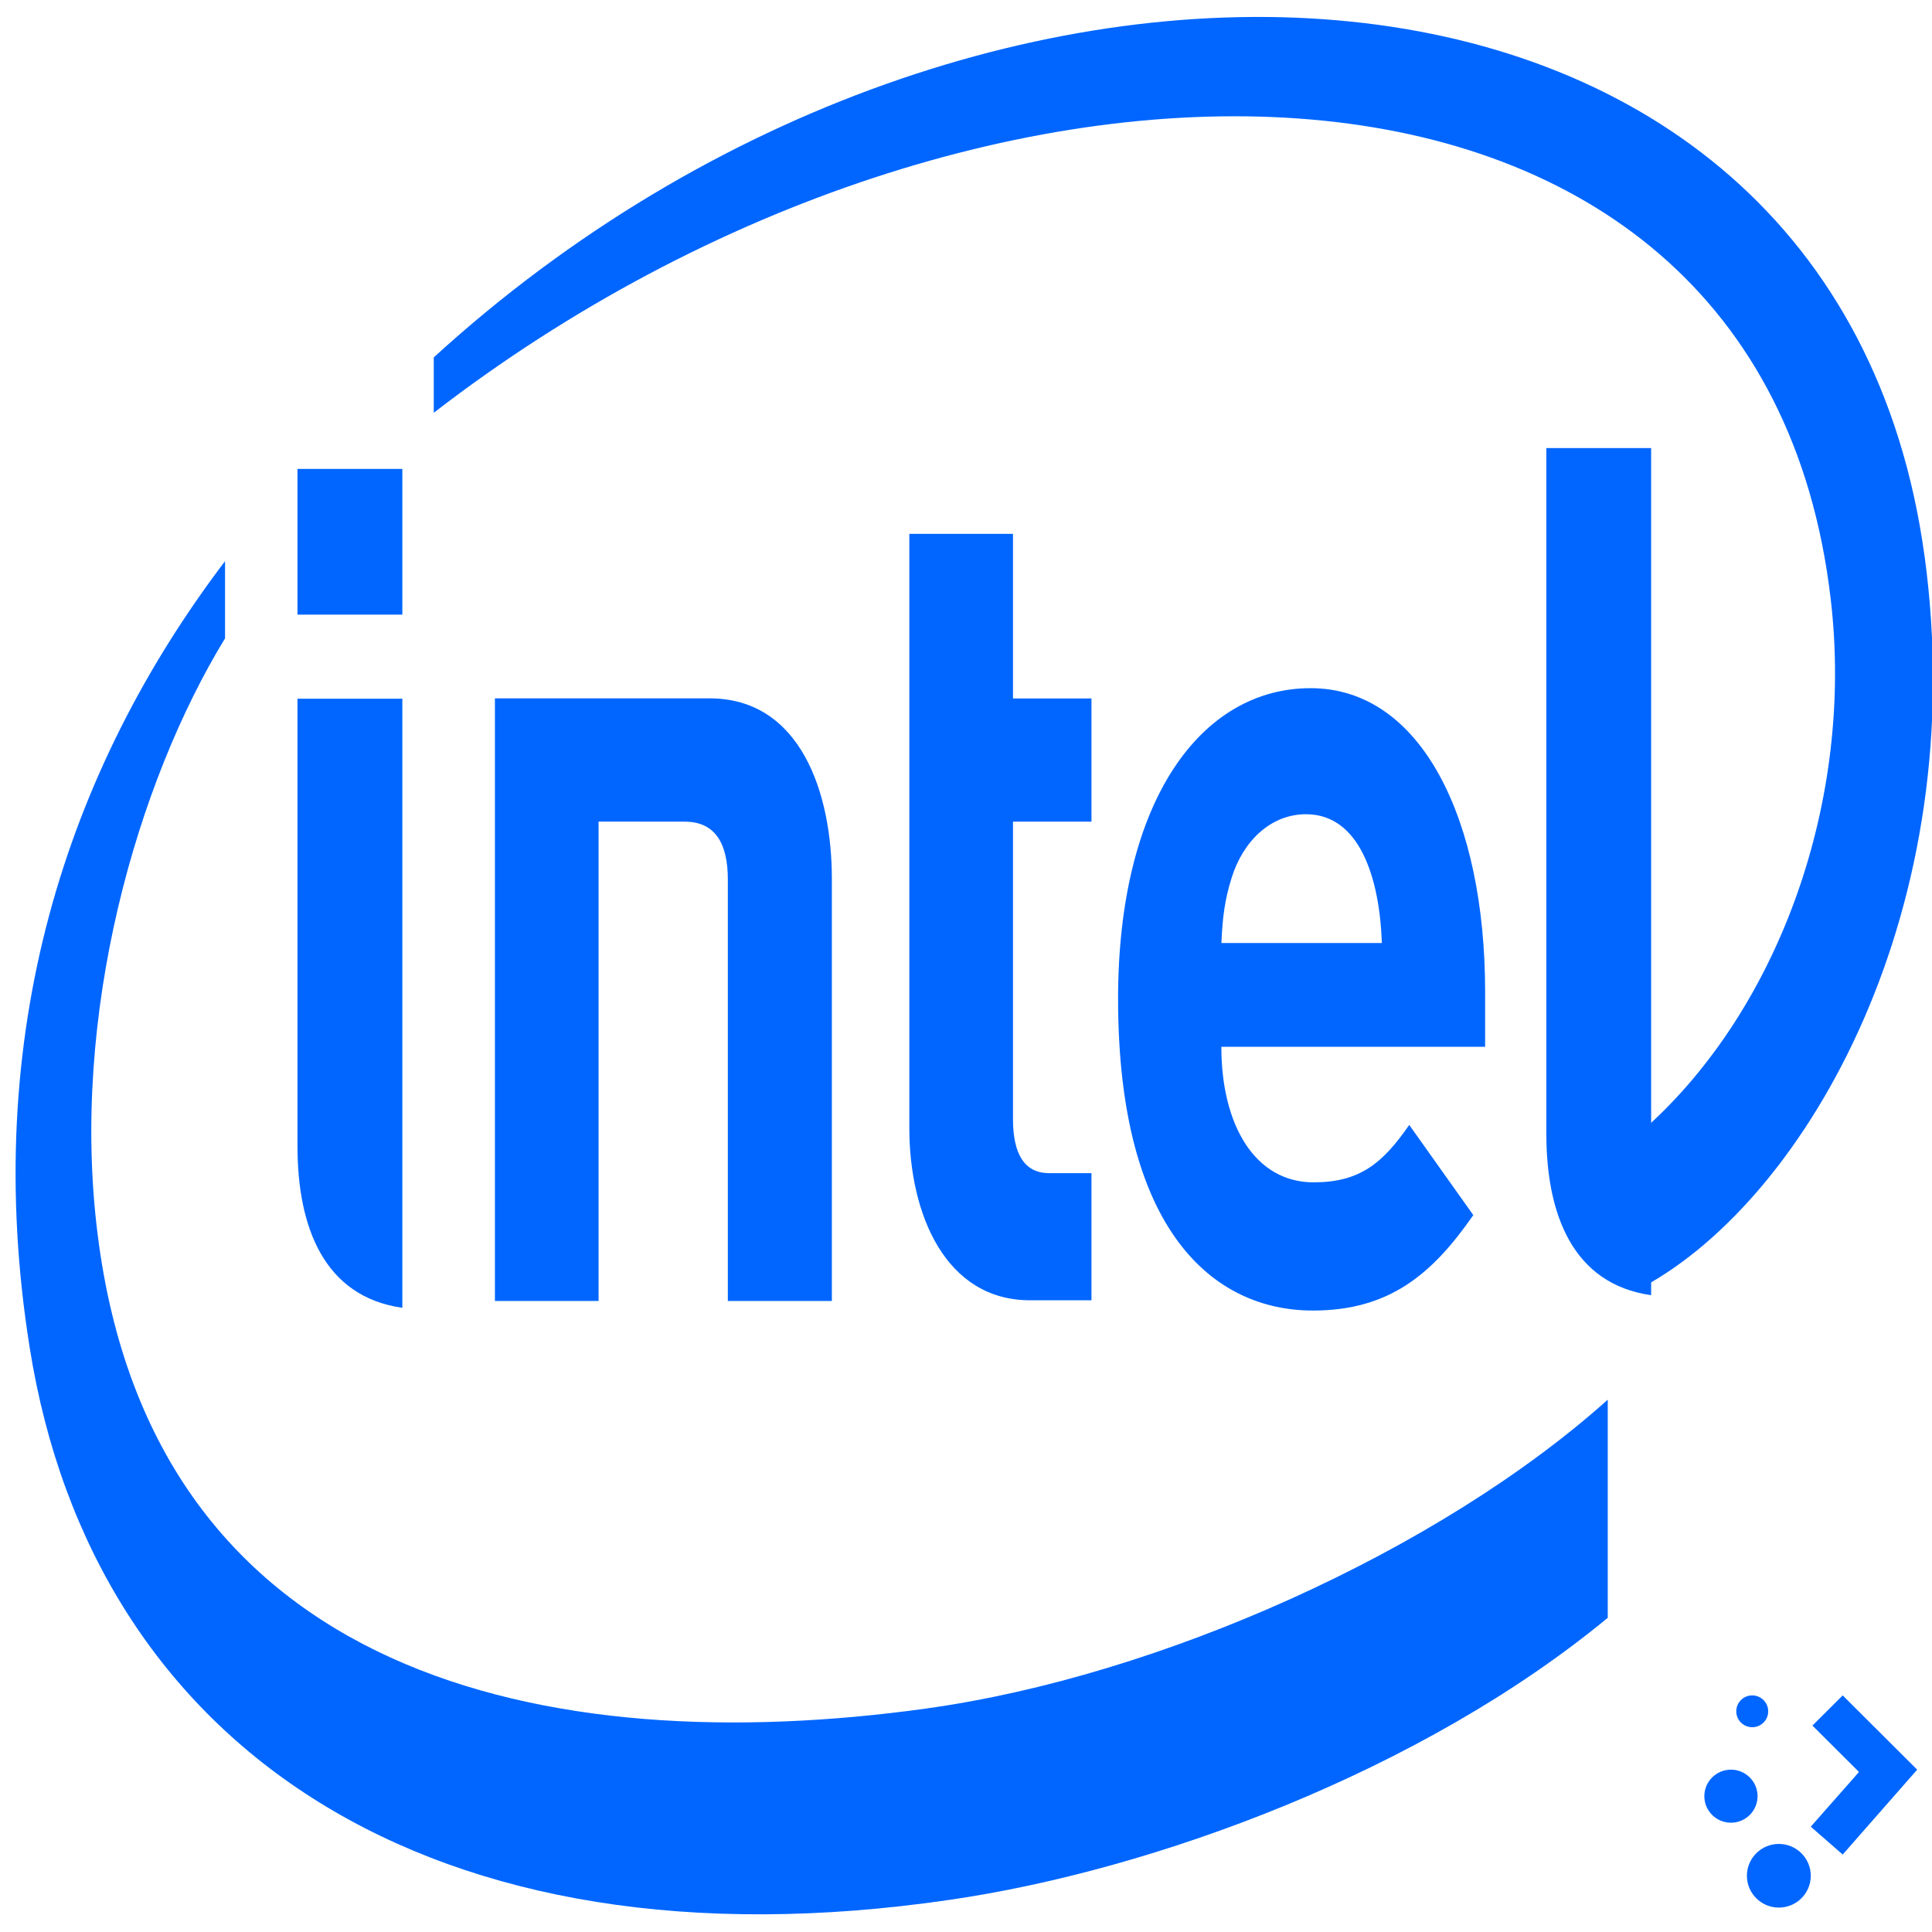
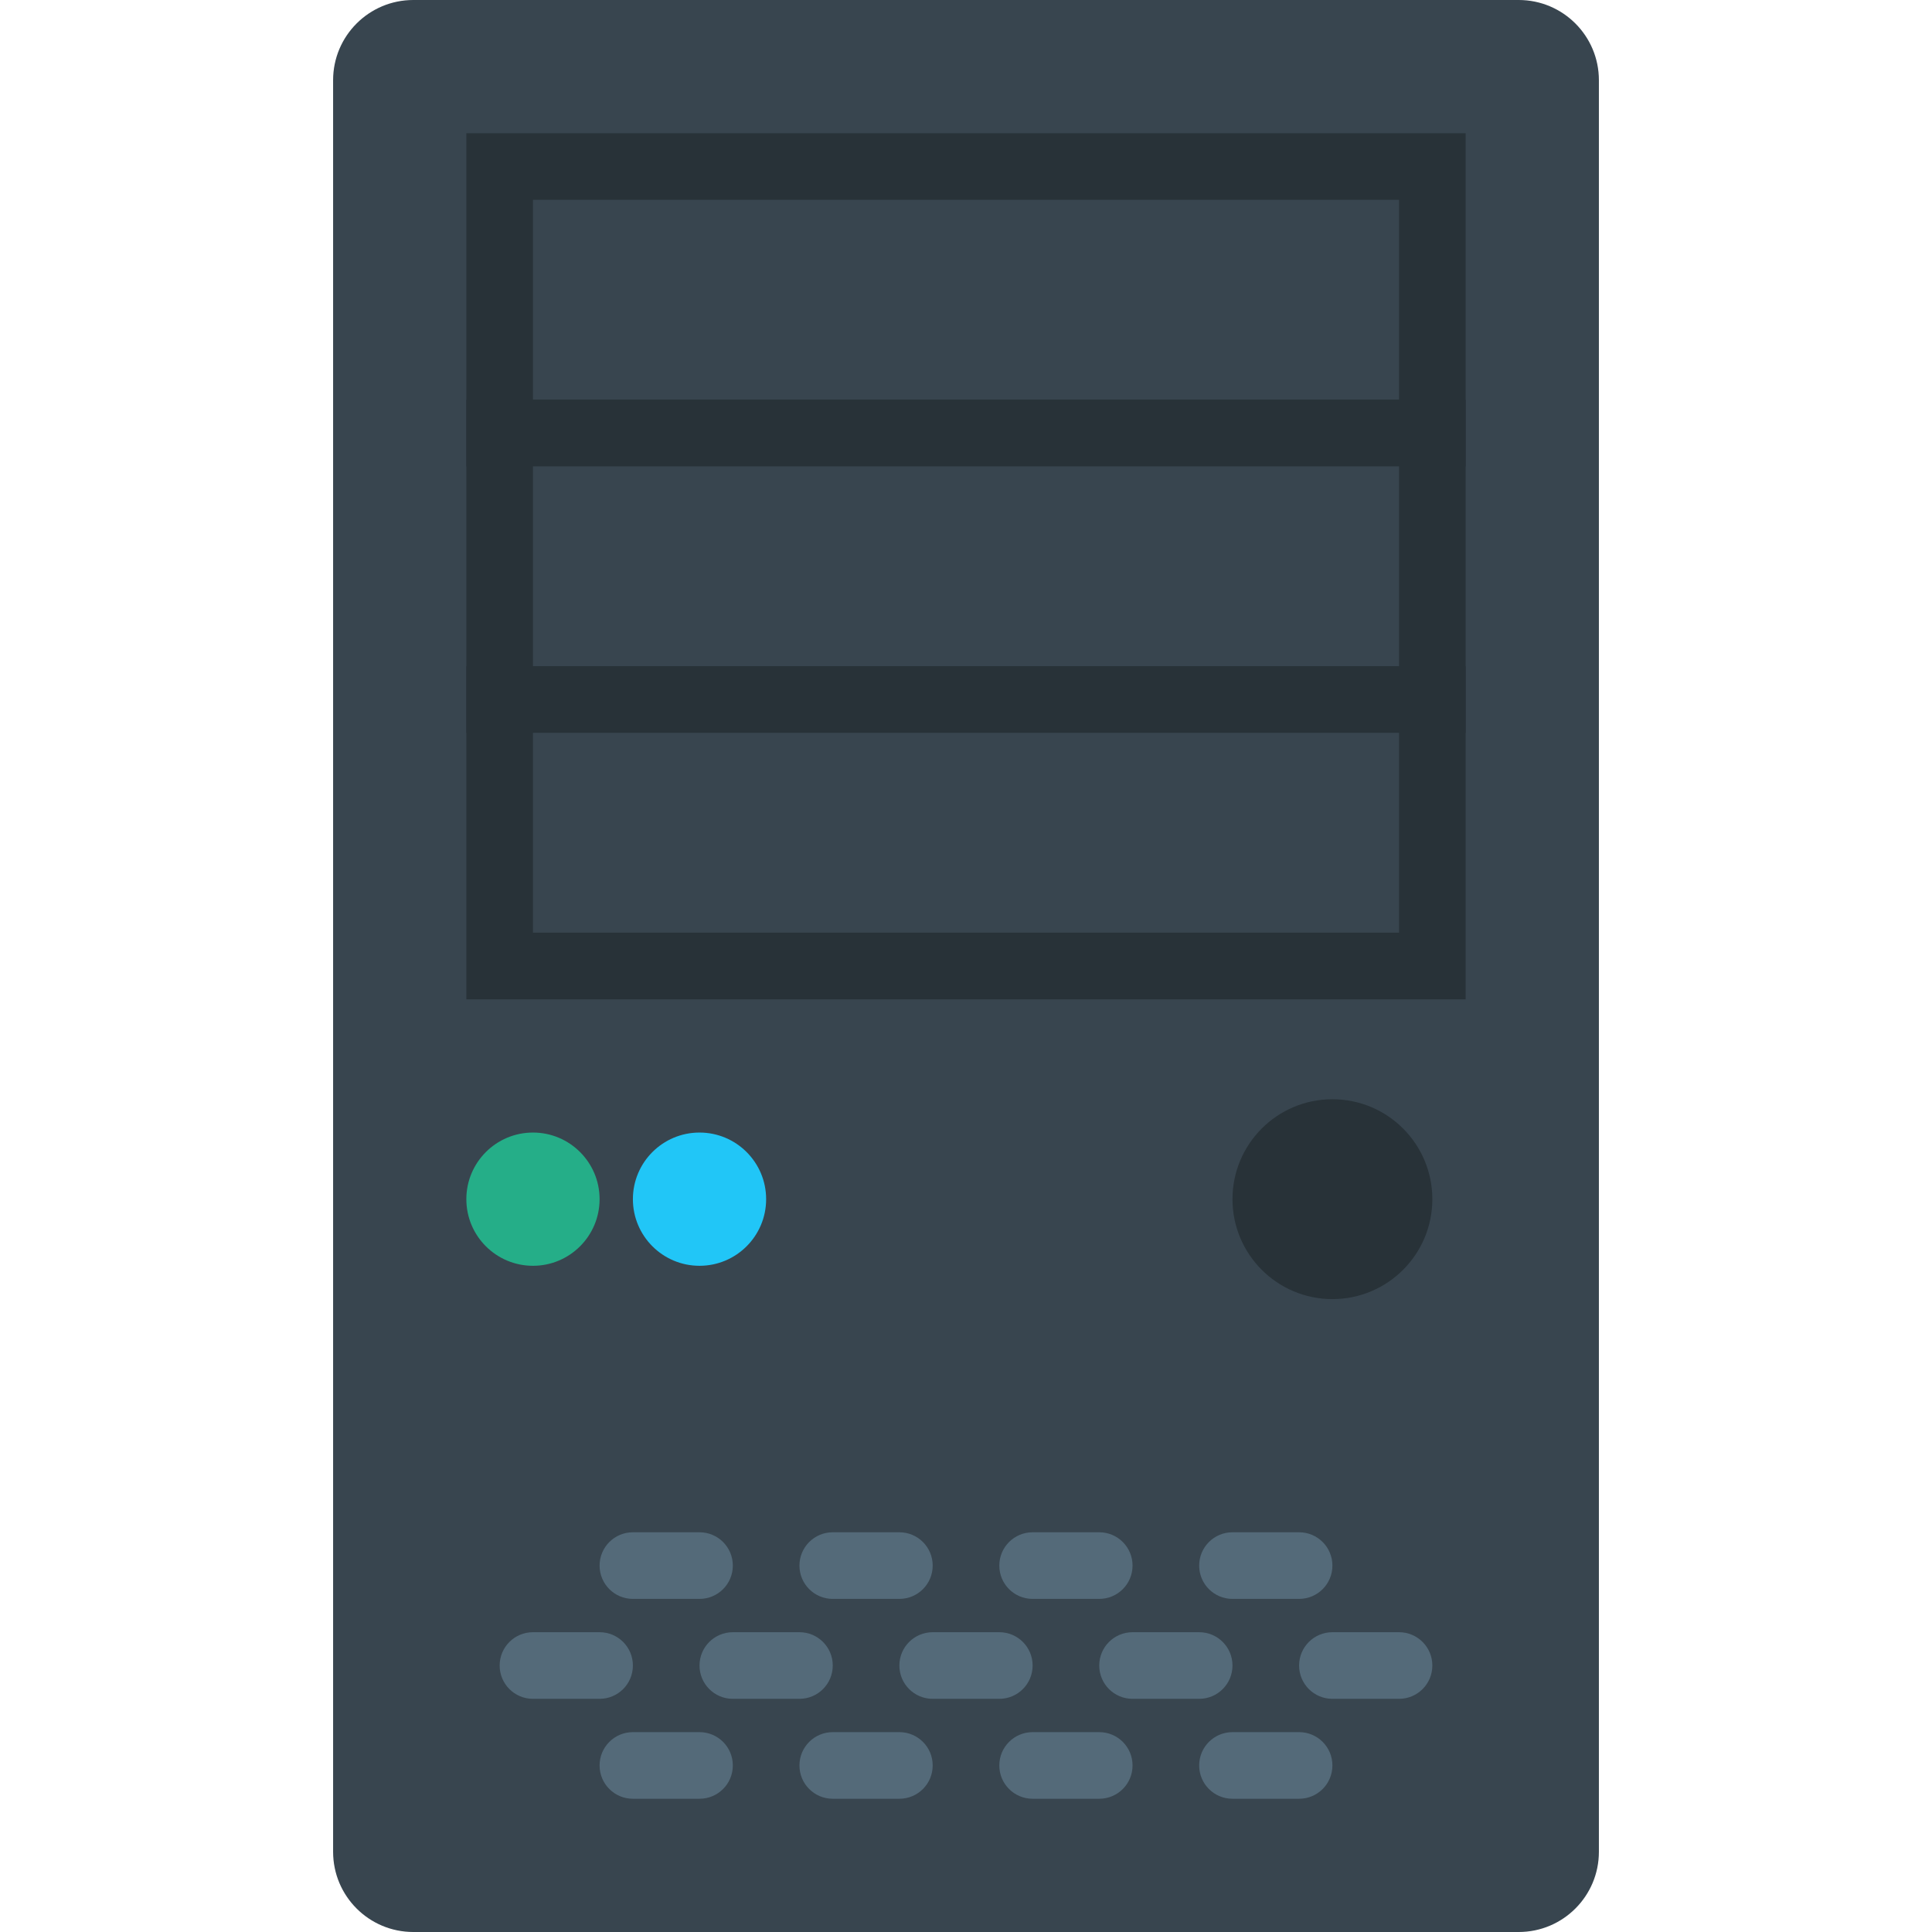
- <svg xmlns="http://www.w3.org/2000/svg" xmlns:xlink="http://www.w3.org/1999/xlink" viewBox="0 0 48 48" id="svg2" version="1.1">
-   <defs id="defs4">
-     <clipPath id="clipPath6">
-       <path d="m108.81 58c-1.56 0-2.81 1.254-2.81 2.812v24.375c0 1.559 1.25 2.813 2.81 2.813h24.375c1.57 0 2.82-1.254 2.82-2.812v-24.375c0-1.559-1.25-2.813-2.81-2.813h-24.375zm7.188 4.5h10v8.75h5l-10 13.75-10-13.75h5v-8.75" id="path8" />
-     </clipPath>
-     <filter color-interpolation-filters="sRGB" id="filter10">
-       <feGaussianBlur stdDeviation="1.71" id="feGaussianBlur12" />
-     </filter>
-     <filter color-interpolation-filters="sRGB" id="filter14">
-       <feGaussianBlur stdDeviation="1.2" id="feGaussianBlur16" />
-     </filter>
-     <filter color-interpolation-filters="sRGB" id="filter18">
-       <feGaussianBlur stdDeviation=".637" id="feGaussianBlur20" />
-     </filter>
-     <linearGradient gradientUnits="userSpaceOnUse" x1="-88" x2="-58" id="linearGradient22">
-       <stop stop-color="#499119" id="stop24" />
-       <stop offset="1" stop-color="#8fd625" id="stop26" />
-     </linearGradient>
-     <linearGradient xlink:href="#0" gradientUnits="userSpaceOnUse" y1="58" x2="0" y2="79.1" id="linearGradient28" />
-     <linearGradient gradientUnits="userSpaceOnUse" y1="72.38" x2="0" y2="63.54" id="linearGradient30">
-       <stop id="stop32" />
-       <stop offset="1" stop-opacity="0" id="stop34" />
-     </linearGradient>
-     <linearGradient id="2" x1="-42" x2="-6" gradientUnits="userSpaceOnUse" gradientTransform="matrix(0.723072,0,0,0.723072,-6.637664,-6.648181)">
-       <stop stop-color="#d3d3d3" id="stop37" />
-       <stop offset="1" stop-color="#fcf9f9" id="stop39" />
-     </linearGradient>
-     <linearGradient gradientUnits="userSpaceOnUse" gradientTransform="scale(1.0059.99417)" y1="92.54" x2="0" y2="7.02" id="linearGradient41">
-       <stop id="stop43" />
-       <stop offset="1" stop-opacity=".588" id="stop45" />
-     </linearGradient>
-     <linearGradient id="0">
-       <stop stop-color="#fff" id="stop48" />
-       <stop offset="1" stop-opacity="0" stop-color="#fff" id="stop50" />
-     </linearGradient>
-     <linearGradient xlink:href="#0" gradientUnits="userSpaceOnUse" y1="71.38" x2="0" y2="62.54" id="linearGradient52" />
-     <linearGradient id="1" x1="410.57" y1="547.8" x2="408.57" y2="499.8" gradientUnits="userSpaceOnUse" gradientTransform="matrix(0.90384,0,0,0.90384,-345.28,-449.44)">
-       <stop stop-color="#124da4" id="stop55" />
-       <stop offset="1" stop-color="#2896ff" id="stop57" />
-     </linearGradient>
-   </defs>
-   <g id="g65" style="font-family:'Bitstream Vera Sans'" transform="matrix(0.723072,0,0,0.723072,6.648181,6.637664)">
-     <g font-size="12.666" id="g67" style="font-size:12.666px">
-       <text y="10.813" x="877.23" id="text69" style="opacity:0.8">
-         <tspan y="10.813" x="877.23" id="tspan71" />
-       </text>
-       <text y="-29.929" x="901.19" id="text73" style="opacity:0.8">
-         <tspan y="-29.929" x="901.19" id="tspan75" />
-       </text>
-       <text y="-60.01" x="-569.37" id="text77" style="opacity:0.8">
-         <tspan y="-60.01" x="-569.37" id="tspan79" />
-       </text>
-       <text y="685.55" x="-2393.06" id="text81" style="opacity:0.8">
-         <tspan y="685.55" x="-2393.06" id="tspan83" />
-       </text>
-       <text y="-445.33" x="-454.88" id="text85" style="opacity:0.8">
-         <tspan y="-445.33" x="-454.88" id="tspan87" />
-       </text>
-       <text y="-858.8" x="352.72" id="text89" style="opacity:0.8">
-         <tspan y="-858.8" x="352.72" id="tspan91" />
-       </text>
-       <text y="-899.54" x="376.68" id="text93" style="opacity:0.8">
-         <tspan y="-899.54" x="376.68" id="tspan95" />
-       </text>
-       <text y="-906.75" x="-1114.78" id="text97" style="opacity:0.8">
-         <tspan y="-906.75" x="-1114.78" id="tspan99" />
-       </text>
-       <text y="-1179.98" x="345.76" id="text101" style="opacity:0.8">
-         <tspan y="-1179.98" x="345.76" id="tspan103" />
-       </text>
-       <text y="-553.29" x="1831.89" id="text105" style="opacity:0.8">
-         <tspan y="-553.29" x="1831.89" id="tspan107" />
-       </text>
-       <text y="-594.03" x="1855.85" id="text109" style="opacity:0.8">
-         <tspan y="-594.03" x="1855.85" id="tspan111" />
-       </text>
-       <text y="-601.24" x="364.38" id="text113" style="opacity:0.8">
-         <tspan y="-601.24" x="364.38" id="tspan115" />
-       </text>
-       <text y="-874.48" x="1824.93" id="text117" style="opacity:0.8">
-         <tspan y="-874.48" x="1824.93" id="tspan119" />
-       </text>
-       <text y="-649.34" x="-573.43" id="text121" style="opacity:0.8">
-         <tspan y="-649.34" x="-573.43" id="tspan123" />
-       </text>
-       <text y="96.22" x="-2397.12" id="text125" style="opacity:0.8">
-         <tspan y="96.22" x="-2397.12" id="tspan127" />
-       </text>
-       <text y="189.09" x="-682.36" id="text129" style="opacity:0.8">
-         <tspan y="189.09" x="-682.36" id="tspan131" />
-       </text>
-       <text y="9.908" x="426.66" id="text133" style="opacity:0.8">
-         <tspan y="9.908" x="426.66" id="tspan135" />
-       </text>
-       <text y="-30.834" x="450.62" id="text137" style="opacity:0.8">
-         <tspan y="-30.834" x="450.62" id="tspan139" />
-       </text>
-       <text y="-38.04" x="-1040.84" id="text141" style="opacity:0.8">
-         <tspan y="-38.04" x="-1040.84" id="tspan143" />
-       </text>
-       <text y="-311.28" x="419.7" id="text145" style="opacity:0.8">
-         <tspan y="-311.28" x="419.7" id="tspan147" />
-       </text>
-       <text y="-40.758" x="-608.03" id="text149" style="opacity:0.8">
-         <tspan y="-40.758" x="-608.03" id="tspan151" />
-       </text>
-       <text y="704.8" x="-2431.72" id="text153" style="opacity:0.8">
-         <tspan y="704.8" x="-2431.72" id="tspan155" />
-       </text>
-       <text y="-902.29" x="-456.94" id="text157" style="opacity:0.8">
-         <tspan y="-902.29" x="-456.94" id="tspan159" />
-       </text>
-       <text y="-1315.76" x="350.66" id="text161" style="opacity:0.8">
-         <tspan y="-1315.76" x="350.66" id="tspan163" />
-       </text>
-       <text y="-1356.5" x="374.62" id="text165" style="opacity:0.8">
-         <tspan y="-1356.5" x="374.62" id="tspan167" />
-       </text>
-       <text y="-1363.71" x="-1116.84" id="text169" style="opacity:0.8">
-         <tspan y="-1363.71" x="-1116.84" id="tspan171" />
-       </text>
-       <text y="-1636.94" x="343.7" id="text173" style="opacity:0.8">
-         <tspan y="-1636.94" x="343.7" id="tspan175" />
-       </text>
-       <text y="-1010.25" x="1829.83" id="text177" style="opacity:0.8">
-         <tspan y="-1010.25" x="1829.83" id="tspan179" />
-       </text>
-       <text y="-1050.99" x="1853.79" id="text181" style="opacity:0.8">
-         <tspan y="-1050.99" x="1853.79" id="tspan183" />
-       </text>
-       <text y="-1058.2" x="362.32" id="text185" style="opacity:0.8">
-         <tspan y="-1058.2" x="362.32" id="tspan187" />
-       </text>
-       <text y="-1331.44" x="1822.87" id="text189" style="opacity:0.8">
-         <tspan y="-1331.44" x="1822.87" id="tspan191" />
-       </text>
-       <text y="-1106.3" x="-575.49" id="text193" style="opacity:0.8">
-         <tspan y="-1106.3" x="-575.49" id="tspan195" />
-       </text>
-       <text y="-360.74" x="-2399.18" id="text197" style="opacity:0.8">
-         <tspan y="-360.74" x="-2399.18" id="tspan199" />
-       </text>
-       <text y="-267.87" x="-684.42" id="text201" style="opacity:0.8">
-         <tspan y="-267.87" x="-684.42" id="tspan203" />
-       </text>
-       <text y="-26.956" x="155.59" id="text205" style="opacity:0.8">
-         <tspan y="-26.956" x="155.59" id="tspan207" />
-       </text>
-       <text y="-67.7" x="179.55" id="text209" style="opacity:0.8">
-         <tspan y="-67.7" x="179.55" id="tspan211" />
-       </text>
-       <text y="-261.73" x="-1090.26" id="text213" style="opacity:0.8">
-         <tspan y="-261.73" x="-1090.26" id="tspan215" />
-       </text>
-       <text y="-675.2" x="-282.66" id="text217" style="opacity:0.8">
-         <tspan y="-675.2" x="-282.66" id="tspan219" />
-       </text>
-       <text y="-715.94" x="-258.7" id="text221" style="opacity:0.8">
-         <tspan y="-715.94" x="-258.7" id="tspan223" />
-       </text>
-       <text y="-723.15" x="-1750.16" id="text225" style="opacity:0.8">
-         <tspan y="-723.15" x="-1750.16" id="tspan227" />
-       </text>
-       <text y="-996.38" x="-289.62" id="text229" style="opacity:0.8">
-         <tspan y="-996.38" x="-289.62" id="tspan231" />
-       </text>
-       <text y="-369.69" x="1196.5" id="text233" style="opacity:0.8">
-         <tspan y="-369.69" x="1196.5" id="tspan235" />
-       </text>
-       <text y="-410.43" x="1220.46" id="text237" style="opacity:0.8">
-         <tspan y="-410.43" x="1220.46" id="tspan239" />
-       </text>
-       <text y="-417.64" x="-271" id="text241" style="opacity:0.8">
-         <tspan y="-417.64" x="-271" id="tspan243" />
-       </text>
-       <text y="-690.88" x="1189.54" id="text245" style="opacity:0.8">
-         <tspan y="-690.88" x="1189.54" id="tspan247" />
-       </text>
-       <text y="-465.73" x="-1208.82" id="text249" style="opacity:0.8">
-         <tspan y="-465.73" x="-1208.82" id="tspan251" />
-       </text>
-       <text y="279.82" x="-3032.5" id="text253" style="opacity:0.8">
-         <tspan y="279.82" x="-3032.5" id="tspan255" />
-       </text>
-     </g>
-     <text font-size="14" y="1159.42" x="-664.27" transform="matrix(0.90475,0,0,0.90475,-716.75,-676.29)" id="text257" style="font-size:14px;opacity:0.8">
-       <tspan y="1159.42" x="-664.27" id="tspan259" />
-     </text>
-     <g font-size="12.666" id="g261" style="font-size:12.666px">
-       <text y="18.05" x="877.23" id="text263" style="opacity:0.8">
-         <tspan y="18.05" x="877.23" id="tspan265" />
-       </text>
-       <text y="-22.691" x="901.19" id="text267" style="opacity:0.8">
-         <tspan y="-22.691" x="901.19" id="tspan269" />
-       </text>
-       <text y="-52.769" x="-569.37" id="text271" style="opacity:0.8">
-         <tspan y="-52.769" x="-569.37" id="tspan273" />
-       </text>
-       <text y="692.78" x="-2393.06" id="text275" style="opacity:0.8">
-         <tspan y="692.78" x="-2393.06" id="tspan277" />
-       </text>
-       <text y="-438.09" x="-454.88" id="text279" style="opacity:0.8">
-         <tspan y="-438.09" x="-454.88" id="tspan281" />
-       </text>
-       <text y="-851.56" x="352.72" id="text283" style="opacity:0.8">
-         <tspan y="-851.56" x="352.72" id="tspan285" />
-       </text>
-       <text y="-892.3" x="376.68" id="text287" style="opacity:0.8">
-         <tspan y="-892.3" x="376.68" id="tspan289" />
-       </text>
-       <text y="-899.51" x="-1114.78" id="text291" style="opacity:0.8">
-         <tspan y="-899.51" x="-1114.78" id="tspan293" />
-       </text>
-       <text y="-1172.75" x="345.76" id="text295" style="opacity:0.8">
-         <tspan y="-1172.75" x="345.76" id="tspan297" />
-       </text>
-       <text y="-546.05" x="1831.89" id="text299" style="opacity:0.8">
-         <tspan y="-546.05" x="1831.89" id="tspan301" />
-       </text>
-       <text y="-586.8" x="1855.85" id="text303" style="opacity:0.8">
-         <tspan y="-586.8" x="1855.85" id="tspan305" />
-       </text>
-       <text y="-594.01" x="364.38" id="text307" style="opacity:0.8">
-         <tspan y="-594.01" x="364.38" id="tspan309" />
-       </text>
-       <text y="-867.24" x="1824.93" id="text311" style="opacity:0.8">
-         <tspan y="-867.24" x="1824.93" id="tspan313" />
-       </text>
-       <text y="-642.1" x="-573.43" id="text315" style="opacity:0.8">
-         <tspan y="-642.1" x="-573.43" id="tspan317" />
-       </text>
-       <text y="103.46" x="-2397.12" id="text319" style="opacity:0.8">
-         <tspan y="103.46" x="-2397.12" id="tspan321" />
-       </text>
-       <text y="196.33" x="-682.36" id="text323" style="opacity:0.8">
-         <tspan y="196.33" x="-682.36" id="tspan325" />
-       </text>
-       <text y="17.15" x="426.66" id="text327" style="opacity:0.8">
-         <tspan y="17.15" x="426.66" id="tspan329" />
-       </text>
-       <text y="-23.596" x="450.62" id="text331" style="opacity:0.8">
-         <tspan y="-23.596" x="450.62" id="tspan333" />
-       </text>
-       <text y="-30.806" x="-1040.84" id="text335" style="opacity:0.8">
-         <tspan y="-30.806" x="-1040.84" id="tspan337" />
-       </text>
-       <text y="-304.04" x="419.7" id="text339" style="opacity:0.8">
-         <tspan y="-304.04" x="419.7" id="tspan341" />
-       </text>
-       <text y="-33.52" x="-608.03" id="text343" style="opacity:0.8">
-         <tspan y="-33.52" x="-608.03" id="tspan345" />
-       </text>
-       <text y="712.03" x="-2431.72" id="text347" style="opacity:0.8">
-         <tspan y="712.03" x="-2431.72" id="tspan349" />
-       </text>
-       <text y="-895.05" x="-456.94" id="text351" style="opacity:0.8">
-         <tspan y="-895.05" x="-456.94" id="tspan353" />
-       </text>
-       <text y="-1308.52" x="350.66" id="text355" style="opacity:0.8">
-         <tspan y="-1308.52" x="350.66" id="tspan357" />
-       </text>
-       <text y="-1349.26" x="374.62" id="text359" style="opacity:0.8">
-         <tspan y="-1349.26" x="374.62" id="tspan361" />
-       </text>
-       <text y="-1356.47" x="-1116.84" id="text363" style="opacity:0.8">
-         <tspan y="-1356.47" x="-1116.84" id="tspan365" />
-       </text>
-       <text y="-1629.71" x="343.7" id="text367" style="opacity:0.8">
-         <tspan y="-1629.71" x="343.7" id="tspan369" />
-       </text>
-       <text y="-1003.02" x="1829.83" id="text371" style="opacity:0.8">
-         <tspan y="-1003.02" x="1829.83" id="tspan373" />
-       </text>
-       <text y="-1043.76" x="1853.79" id="text375" style="opacity:0.8">
-         <tspan y="-1043.76" x="1853.79" id="tspan377" />
-       </text>
-       <text y="-1050.97" x="362.32" id="text379" style="opacity:0.8">
-         <tspan y="-1050.97" x="362.32" id="tspan381" />
-       </text>
-       <text y="-1324.2" x="1822.87" id="text383" style="opacity:0.8">
-         <tspan y="-1324.2" x="1822.87" id="tspan385" />
-       </text>
-       <text y="-1099.06" x="-575.49" id="text387" style="opacity:0.8">
-         <tspan y="-1099.06" x="-575.49" id="tspan389" />
-       </text>
-       <text y="-353.5" x="-2399.18" id="text391" style="opacity:0.8">
-         <tspan y="-353.5" x="-2399.18" id="tspan393" />
-       </text>
-       <text y="-260.63" x="-684.42" id="text395" style="opacity:0.8">
-         <tspan y="-260.63" x="-684.42" id="tspan397" />
-       </text>
-       <text y="-19.718" x="155.59" id="text399" style="opacity:0.8">
-         <tspan y="-19.718" x="155.59" id="tspan401" />
-       </text>
-       <text y="-60.46" x="179.55" id="text403" style="opacity:0.8">
-         <tspan y="-60.46" x="179.55" id="tspan405" />
-       </text>
-       <text y="-254.49" x="-1090.26" id="text407" style="opacity:0.8">
-         <tspan y="-254.49" x="-1090.26" id="tspan409" />
-       </text>
-       <text y="-667.96" x="-282.66" id="text411" style="opacity:0.8">
-         <tspan y="-667.96" x="-282.66" id="tspan413" />
-       </text>
-       <text y="-708.7" x="-258.7" id="text415" style="opacity:0.8">
-         <tspan y="-708.7" x="-258.7" id="tspan417" />
-       </text>
-       <text y="-715.91" x="-1750.16" id="text419" style="opacity:0.8">
-         <tspan y="-715.91" x="-1750.16" id="tspan421" />
-       </text>
-       <text y="-989.14" x="-289.62" id="text423" style="opacity:0.8">
-         <tspan y="-989.14" x="-289.62" id="tspan425" />
-       </text>
-       <text y="-362.45" x="1196.5" id="text427" style="opacity:0.8">
-         <tspan y="-362.45" x="1196.5" id="tspan429" />
-       </text>
-       <text y="-403.19" x="1220.46" id="text431" style="opacity:0.8">
-         <tspan y="-403.19" x="1220.46" id="tspan433" />
-       </text>
-       <text y="-410.4" x="-271" id="text435" style="opacity:0.8">
-         <tspan y="-410.4" x="-271" id="tspan437" />
-       </text>
-       <text y="-683.64" x="1189.54" id="text439" style="opacity:0.8">
-         <tspan y="-683.64" x="1189.54" id="tspan441" />
-       </text>
-       <text y="-458.5" x="-1208.82" id="text443" style="opacity:0.8">
-         <tspan y="-458.5" x="-1208.82" id="tspan445" />
-       </text>
-       <text y="287.06" x="-3032.5" id="text447" style="opacity:0.8">
-         <tspan y="287.06" x="-3032.5" id="tspan449" />
-       </text>
-     </g>
-     <text font-size="14" y="1159.42" x="-664.27" transform="matrix(0.90475,0,0,0.90475,-716.75,-669.05)" id="text451" style="font-size:14px;opacity:0.8">
-       <tspan y="1159.42" x="-664.27" id="tspan453" />
-     </text>
+ <svg xmlns="http://www.w3.org/2000/svg" version="1.1" id="Capa_1" x="0px" y="0px" viewBox="0 0 58 58" style="enable-background:new 0 0 58 58;" xml:space="preserve">
+   <defs id="defs77" />
+   <path style="fill:#38454F;" d="M45.592,58H12.408C11.078,58,10,56.922,10,55.592V2.408C10,1.078,11.078,0,12.408,0h33.184  C46.922,0,48,1.078,48,2.408v53.184C48,56.922,46.922,58,45.592,58z" id="path3" />
+   <rect x="15" y="5" style="fill:#38454F;stroke:#283238;stroke-width:2;stroke-linecap:round;stroke-miterlimit:10;" width="28" height="8" id="rect5" />
+   <rect x="15" y="13" style="fill:#38454F;stroke:#283238;stroke-width:2;stroke-linecap:round;stroke-miterlimit:10;" width="28" height="8" id="rect7" />
+   <rect x="15" y="21" style="fill:#38454F;stroke:#283238;stroke-width:2;stroke-linecap:round;stroke-miterlimit:10;" width="28" height="8" id="rect9" />
+   <g id="g11">
+     <path style="fill:#546A79;" d="M19,48h2c0.553,0,1-0.447,1-1s-0.447-1-1-1h-2c-0.553,0-1,0.447-1,1S18.447,48,19,48z" id="path13" />
+     <path style="fill:#546A79;" d="M19,50c0-0.553-0.447-1-1-1h-2c-0.553,0-1,0.447-1,1s0.447,1,1,1h2C18.553,51,19,50.553,19,50z" id="path15" />
+     <path style="fill:#546A79;" d="M25,50c0-0.553-0.447-1-1-1h-2c-0.553,0-1,0.447-1,1s0.447,1,1,1h2C24.553,51,25,50.553,25,50z" id="path17" />
+     <path style="fill:#546A79;" d="M25,48h2c0.553,0,1-0.447,1-1s-0.447-1-1-1h-2c-0.553,0-1,0.447-1,1S24.447,48,25,48z" id="path19" />
+     <path style="fill:#546A79;" d="M31,48h2c0.553,0,1-0.447,1-1s-0.447-1-1-1h-2c-0.553,0-1,0.447-1,1S30.447,48,31,48z" id="path21" />
+     <path style="fill:#546A79;" d="M31,50c0-0.553-0.447-1-1-1h-2c-0.553,0-1,0.447-1,1s0.447,1,1,1h2C30.553,51,31,50.553,31,50z" id="path23" />
+     <path style="fill:#546A79;" d="M37,50c0-0.553-0.447-1-1-1h-2c-0.553,0-1,0.447-1,1s0.447,1,1,1h2C36.553,51,37,50.553,37,50z" id="path25" />
+     <path style="fill:#546A79;" d="M37,48h2c0.553,0,1-0.447,1-1s-0.447-1-1-1h-2c-0.553,0-1,0.447-1,1S36.447,48,37,48z" id="path27" />
+     <path style="fill:#546A79;" d="M42,49h-2c-0.553,0-1,0.447-1,1s0.447,1,1,1h2c0.553,0,1-0.447,1-1S42.553,49,42,49z" id="path29" />
+     <path style="fill:#546A79;" d="M21,52h-2c-0.553,0-1,0.447-1,1s0.447,1,1,1h2c0.553,0,1-0.447,1-1S21.553,52,21,52z" id="path31" />
+     <path style="fill:#546A79;" d="M27,52h-2c-0.553,0-1,0.447-1,1s0.447,1,1,1h2c0.553,0,1-0.447,1-1S27.553,52,27,52z" id="path33" />
+     <path style="fill:#546A79;" d="M33,52h-2c-0.553,0-1,0.447-1,1s0.447,1,1,1h2c0.553,0,1-0.447,1-1S33.553,52,33,52z" id="path35" />
+     <path style="fill:#546A79;" d="M39,52h-2c-0.553,0-1,0.447-1,1s0.447,1,1,1h2c0.553,0,1-0.447,1-1S39.553,52,39,52z" id="path37" />
  </g>
-   <g font-size="12.666" id="g455" style="font-size:12.666px" transform="matrix(0.723072,0,0,0.723072,6.648181,6.637664)">
-     <text y="-361.23" x="435.9" id="text457" style="font-family:'Droid Sans'">
-       <tspan y="-361.23" x="435.9" id="tspan459" />
-       <tspan y="-345.39" x="435.9" id="tspan461" />
-     </text>
-     <g id="g463" style="font-family:'Bitstream Vera Sans'">
-       <text y="-843.27" x="901.09" id="text465" style="opacity:0.8">
-         <tspan y="-843.27" x="901.09" id="tspan467" />
-       </text>
-       <text y="-97.72" x="-922.6" id="text469" style="opacity:0.8">
-         <tspan y="-97.72" x="-922.6" id="tspan471" />
-       </text>
-       <text y="-1128.27" x="1628.17" id="text473" style="opacity:0.8">
-         <tspan y="-1128.27" x="1628.17" id="tspan475" />
-       </text>
-       <text y="-1169.01" x="1652.13" id="text477" style="opacity:0.8">
-         <tspan y="-1169.01" x="1652.13" id="tspan479" />
-       </text>
-       <text y="-1176.22" x="160.67" id="text481" style="opacity:0.8">
-         <tspan y="-1176.22" x="160.67" id="tspan483" />
-       </text>
-       <text y="-1449.45" x="1621.21" id="text485" style="opacity:0.8">
-         <tspan y="-1449.45" x="1621.21" id="tspan487" />
-       </text>
-     </g>
-   </g>
-   <g id="g5144" style="fill:#0066ff">
-     <path d="M 47.814,13.809 C 45.571,-2.546 24.413,-3.584 10.777,8.879 l 0,1.376 c 13.62,-10.517 32.945,-10.45 34.705,4.618 0.593,4.991 -1.274,10.183 -4.621,13.17 l 0,3.908 c 4.028,-2.211 8.146,-9.368 6.954,-18.141 M 23.014,42.448 C 13.603,43.751 3.797,41.7 2.424,30.654 1.741,25.215 3.402,19.443 5.591,15.86 l 0,-1.918 C 1.643,19.141 -0.5,25.715 0.737,33.478 2.316,43.44 10.732,49.08 23.58,47.203 28.667,46.468 35.325,44.01 39.944,40.194 l 0,-5.419 c -4.199,3.763 -11.143,6.87 -16.925,7.671 z" id="path493" style="fill:#0066ff" />
-     <g transform="matrix(1.571161,0,0,2.429707,-12.50764,-36.6768)" id="g495" style="fill:#0066ff">
-       <path d="m 34.07,19.677 -1.657,0 0,7.01 c 0,0.823 0.416,1.538 1.657,1.652" id="path497" style="fill:#0066ff" />
-       <path d="m 14.323,22.24 -1.658,0 0,4.576 c 0,0.823 0.416,1.538 1.658,1.652" id="path499" style="fill:#0066ff" />
-       <path d="m 12.665,19.89 1.658,0 0,1.49 -1.658,0 z" id="path501" style="fill:#0066ff" />
-       <path d="m 24.25,28.391 c -1.344,0 -1.91,-0.886 -1.91,-1.76 l 0,-6.077 1.639,0 0,1.683 1.241,0 0,1.26 -1.241,0 0,3.04 c 0,0.358 0.181,0.554 0.572,0.554 l 0.669,0 0,1.3 -0.97,0" id="path503" style="fill:#0066ff" />
-       <path d="m 28.613,23.421 c -0.56,0 -0.994,0.275 -1.175,0.647 -0.108,0.224 -0.145,0.395 -0.163,0.67 l 2.537,0 c -0.036,-0.673 -0.356,-1.317 -1.2,-1.317 M 27.274,25.8 c 0,0.798 0.53,1.385 1.458,1.385 0.729,0 1.091,-0.193 1.513,-0.587 l 1.013,0.922 c -0.651,0.607 -1.332,0.976 -2.537,0.976 -1.573,0 -3.08,-0.815 -3.08,-3.188 0,-2.029 1.314,-3.176 3.044,-3.176 1.754,0 2.76,1.343 2.76,3.105 l 0,0.562 -4.17,0" id="path505" style="fill:#0066ff" />
-       <path d="m 18.789,23.497 c 0.482,0 0.681,0.224 0.681,0.59 l 0,4.311 1.645,0 0,-4.317 c 0,-0.877 -0.494,-1.845 -1.935,-1.845 l -3.393,0 0,6.162 1.639,0 0,-4.902" id="path507" style="fill:#0066ff" />
-     </g>
-     <g style="color:#000000;fill:#0066ff;fill-opacity:1" id="g525" transform="matrix(0.2644093,0,0,0.2635959,165.3233,79.02766)">
-       <circle r="2.5" id="ellipse527" cx="-462.61" cy="-130.51" style="fill:#0066ff" />
-       <circle r="3" id="ellipse529" cx="-458.11" cy="-123.01" style="fill:#0066ff" />
-       <circle r="1.5" id="ellipse531" cx="-460.61" cy="-138.51" style="fill:#0066ff" />
-       <path id="path533" d="m -452.11,-140.01 -2.844,2.844 4.375,4.375 -4.531,5.156 3,2.625 7,-8 -7,-7" style="fill:#0066ff" />
-     </g>
-   </g>
+   <circle style="fill:#283238;" cx="40" cy="36" r="3" id="circle39" />
+   <circle style="fill:#25AE88;" cx="16" cy="36" r="2" id="circle41" />
+   <circle style="fill:#21C6F7;" cx="21" cy="36" r="2" id="circle43" />
+   <g id="g45" />
+   <g id="g47" />
+   <g id="g49" />
+   <g id="g51" />
+   <g id="g53" />
+   <g id="g55" />
+   <g id="g57" />
+   <g id="g59" />
+   <g id="g61" />
+   <g id="g63" />
+   <g id="g65" />
+   <g id="g67" />
+   <g id="g69" />
+   <g id="g71" />
+   <g id="g73" />
</svg>
